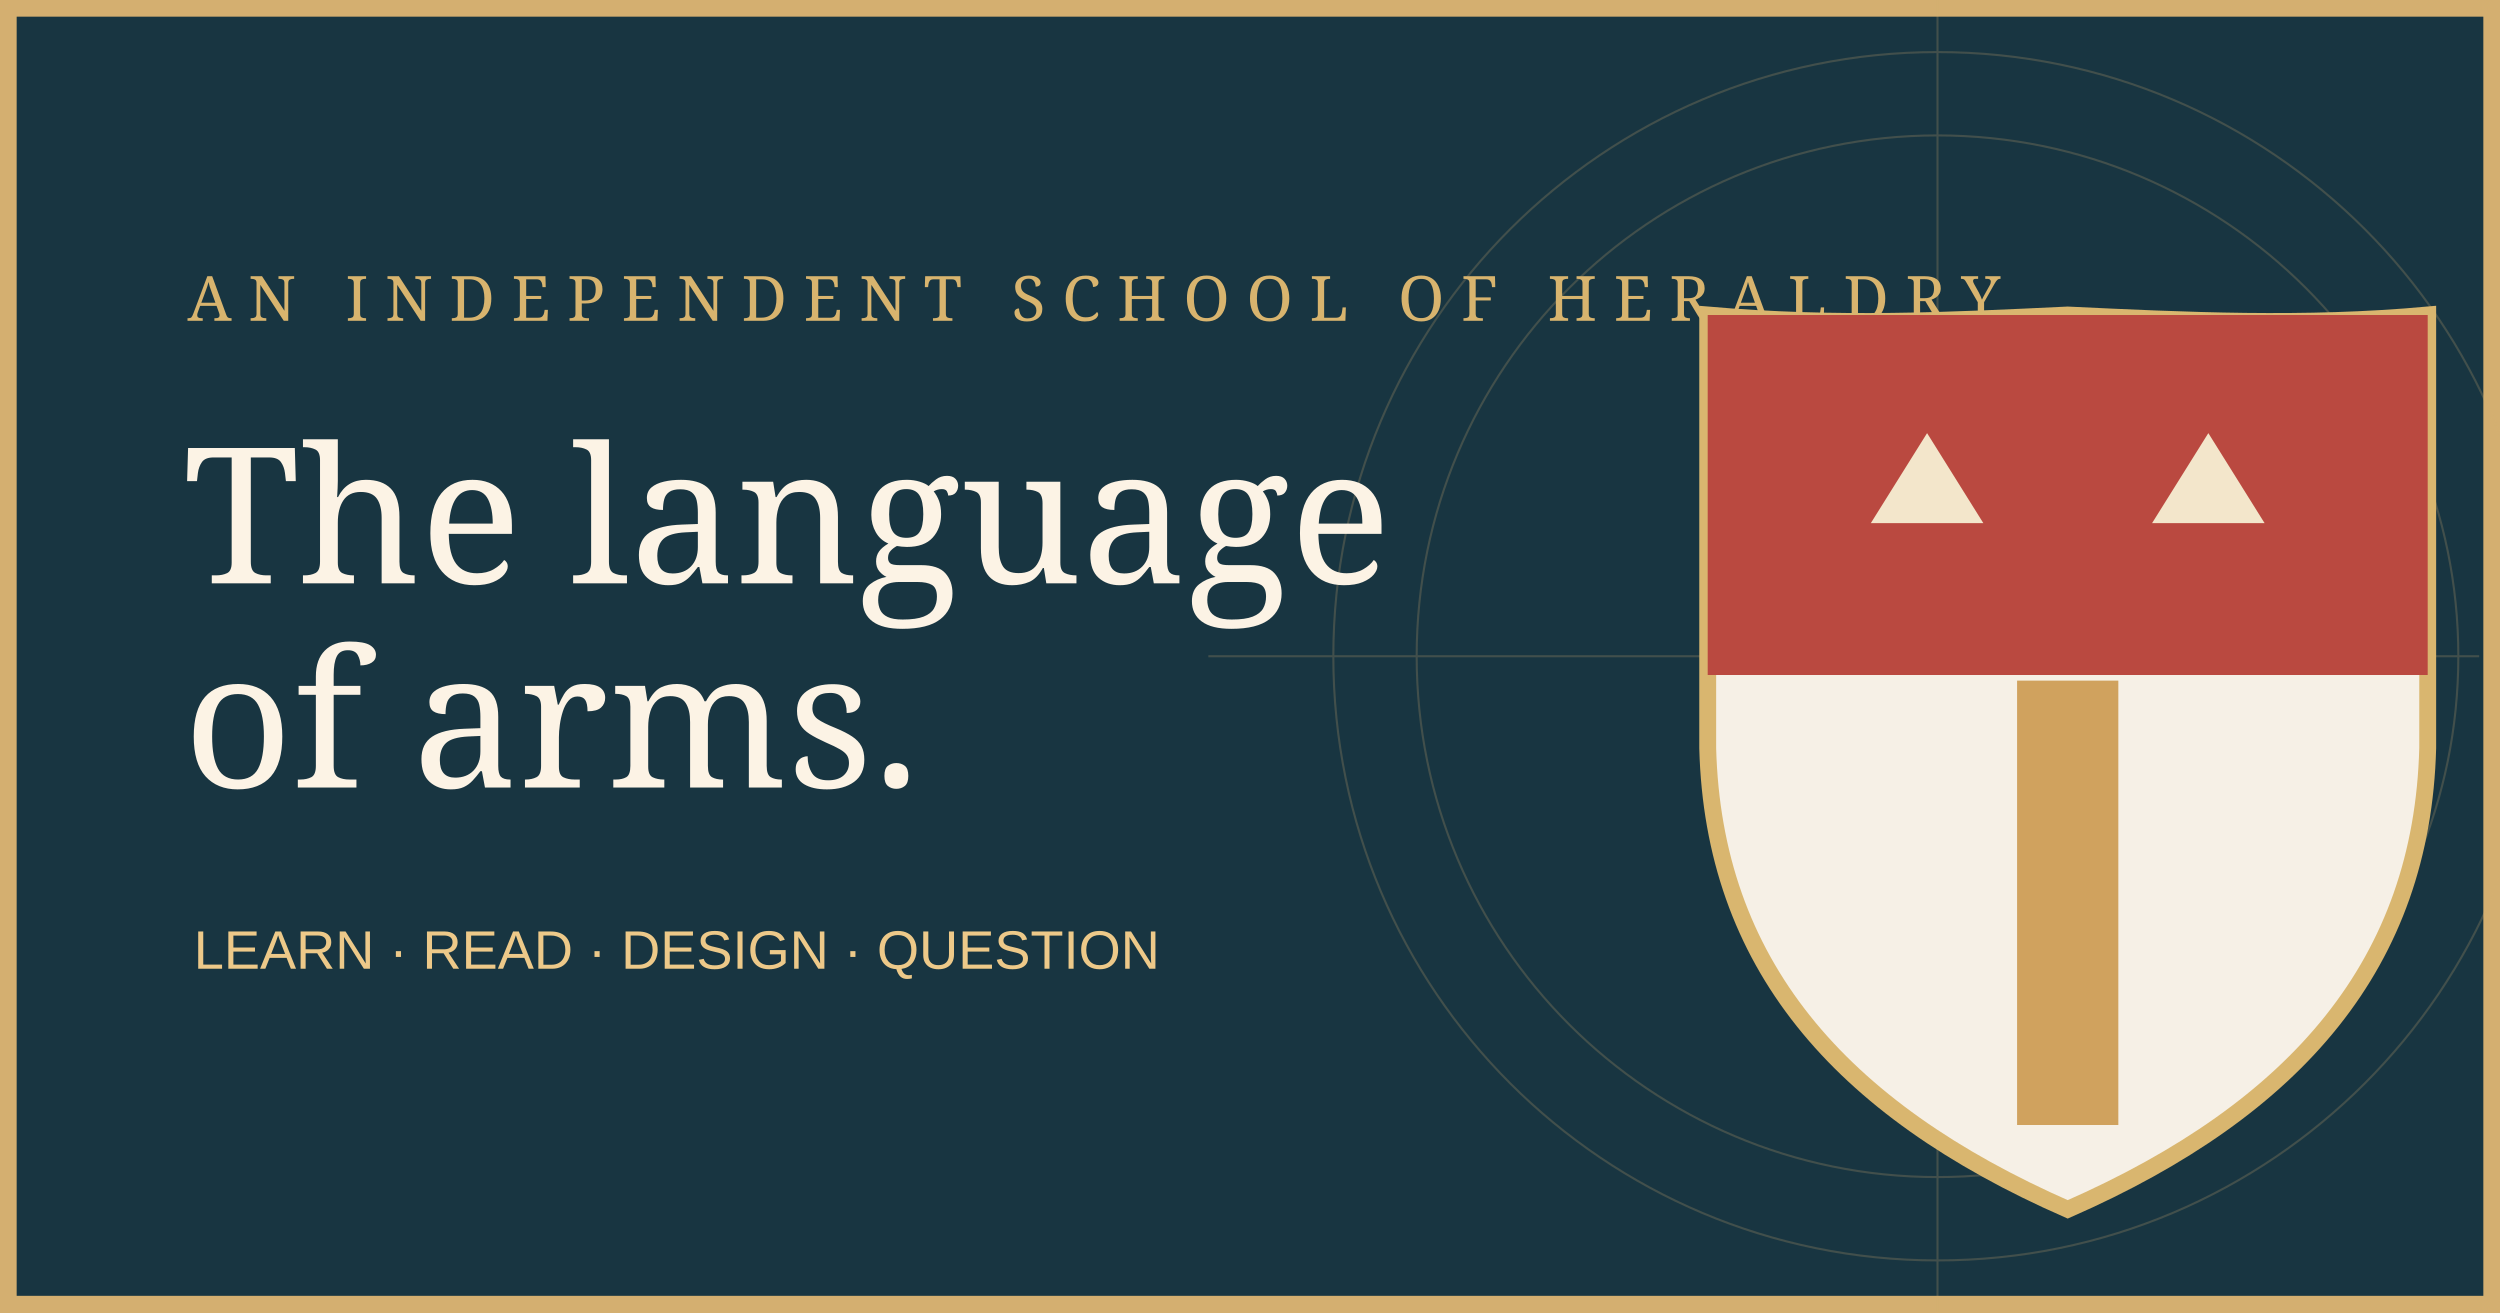
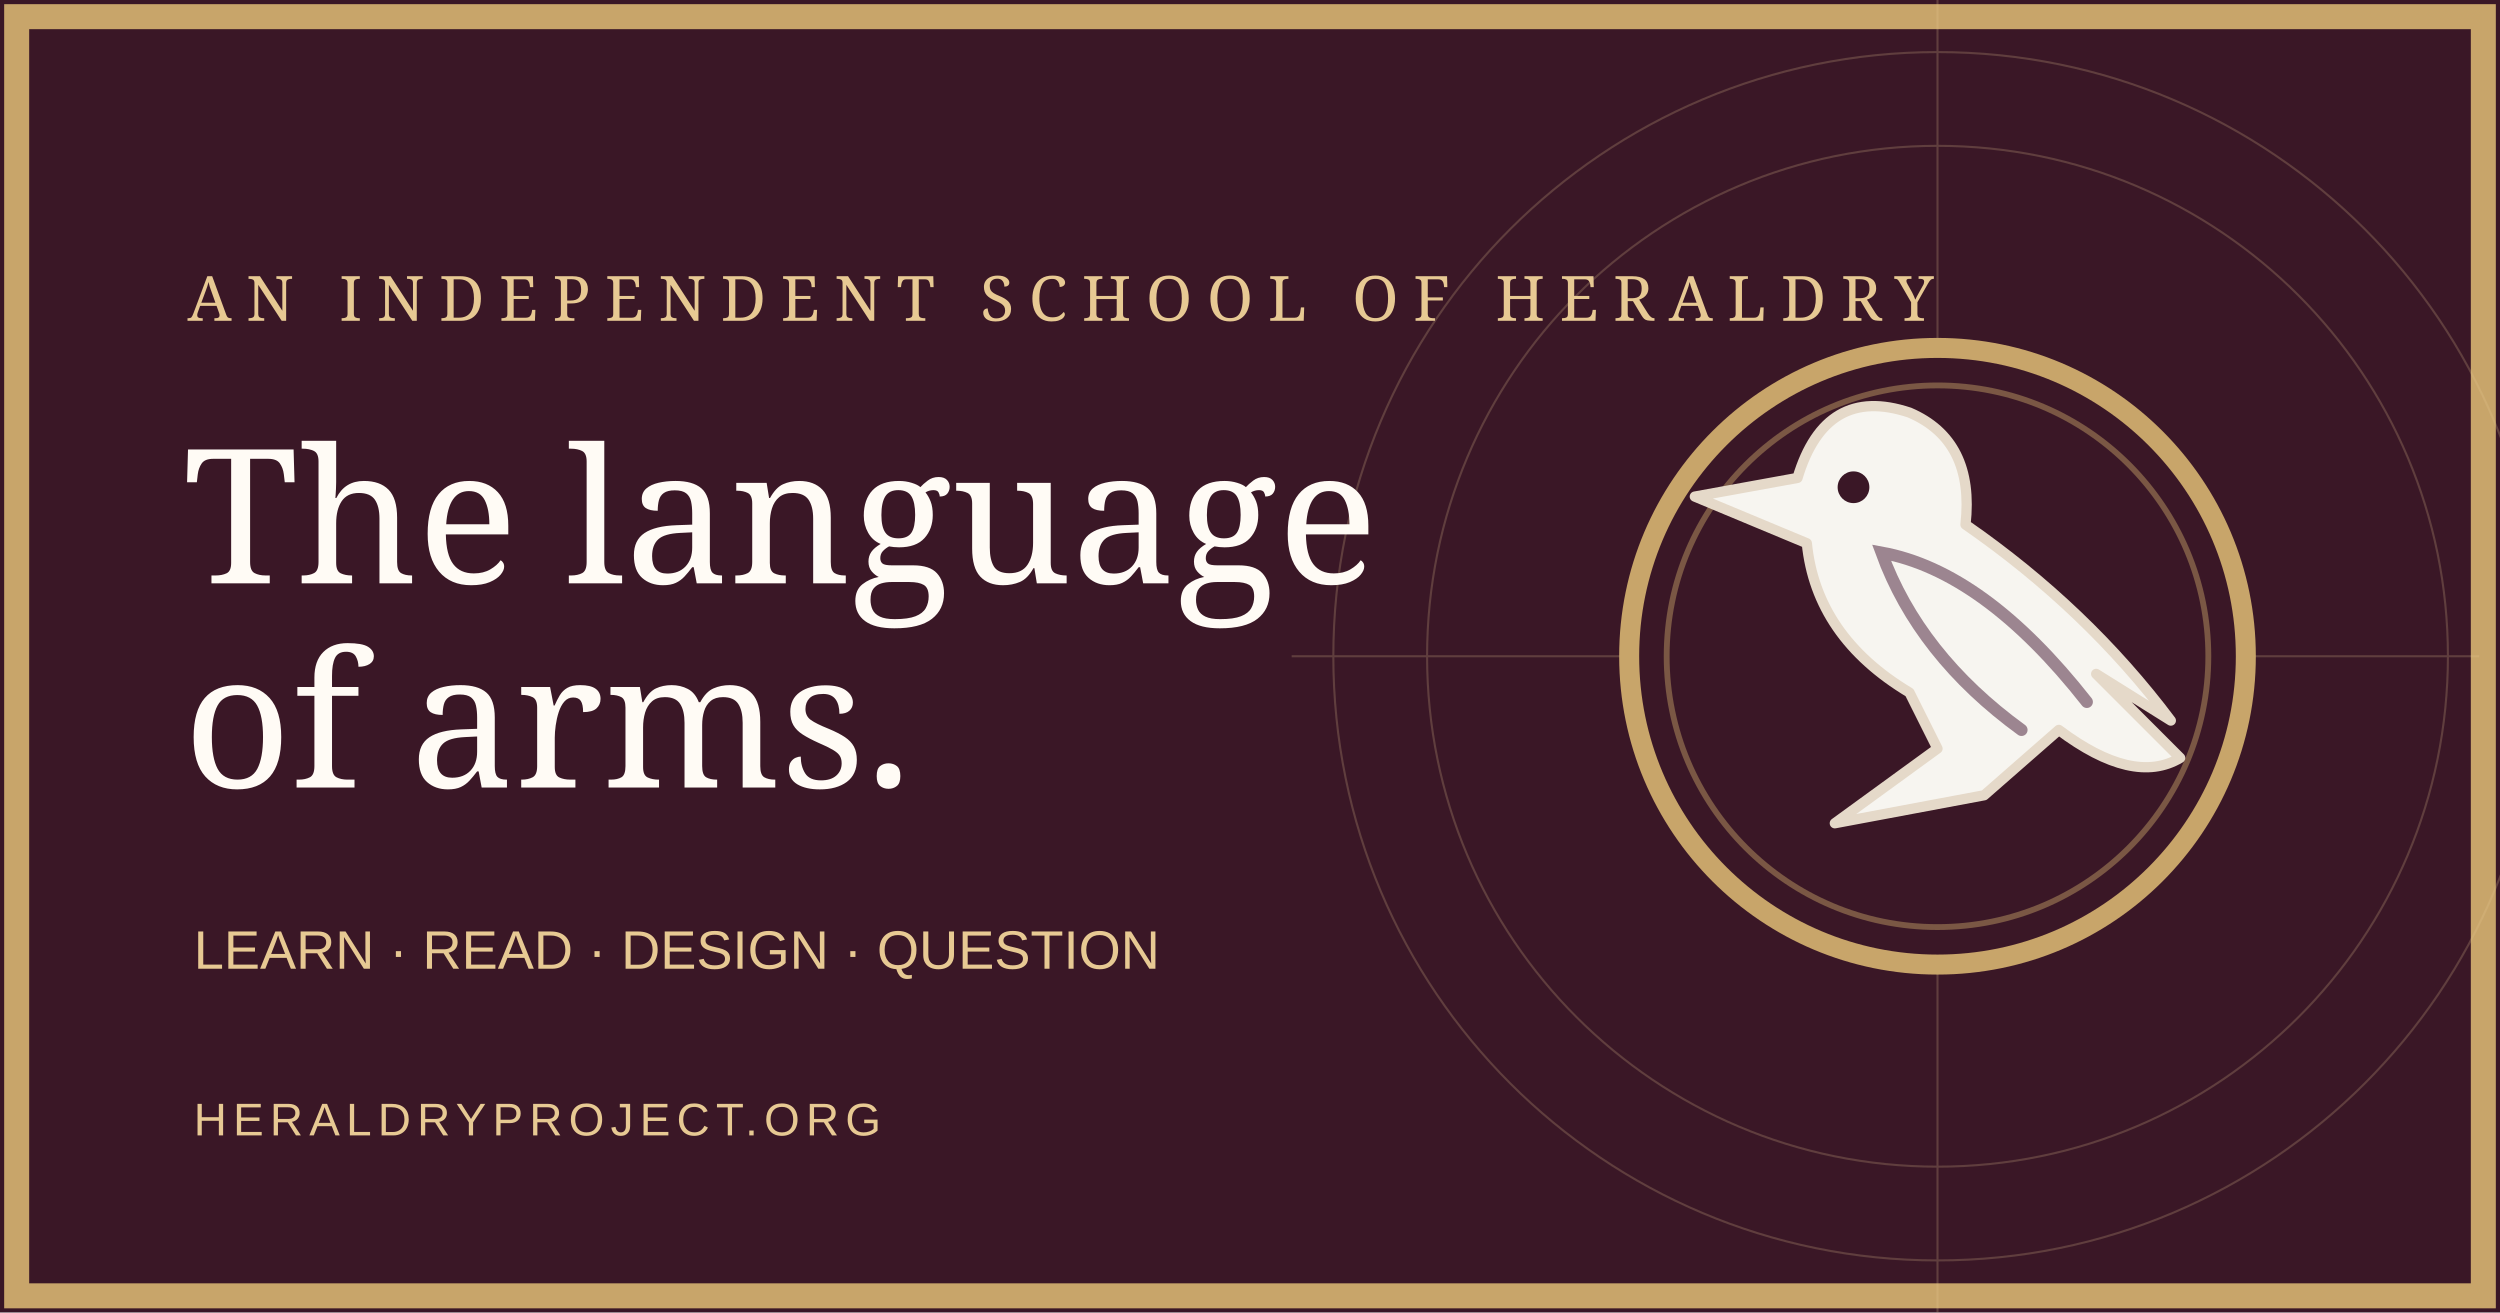
- <svg xmlns="http://www.w3.org/2000/svg" viewBox="0 0 1200 630" role="img">
-   <rect width="1200" height="630" fill="#183541" />
-   <path d="M0 0H1200V630H0Z" stroke="#d4af70" stroke-width="16" fill="none" />
-   <g opacity=".22" stroke="#d4af70" fill="none">
-     <circle cx="930" cy="315" r="250" />
+ <svg xmlns="http://www.w3.org/2000/svg" viewBox="0 0 1200 630" role="img" aria-label="The Heraldry Project: the language of arms. An Argent martlet on an oxblood roundel.">
+   <rect width="1200" height="630" fill="#3a1726" />
+   <path d="M8 8H1192V622H8Z" stroke="#c8a56a" stroke-width="12" fill="none" />
+   <g opacity=".22" stroke="#e7c993" fill="none">
+     <circle cx="930" cy="315" r="245" />
    <circle cx="930" cy="315" r="290" />
-     <path d="M580 315H1190M930 0V630" />
+     <path d="M620 315H1190M930 0V630" />
  </g>
-   <text x="90" y="154" fill="#d8b46e" font-family="Georgia,serif" font-size="30" letter-spacing="8">AN INDEPENDENT SCHOOL OF HERALDRY</text>
-   <text x="88" y="280" fill="#fcf3e5" font-family="Georgia,serif" font-size="91">The language</text>
-   <text x="88" y="378" fill="#fcf3e5" font-family="Georgia,serif" font-size="91">of arms.</text>
-   <text x="93" y="465" fill="#edc989" font-family="Arial,sans-serif" font-size="26">LEARN · READ · DESIGN · QUESTION</text>
-   <g transform="translate(790 135) scale(2.7)">
-     <path d="M11 6C34 8 54 7 75 6C96 7 117 8 139 6V83C138 121 116 147 75 165C34 147 12 121 11 83Z" fill="#f6f0e6" stroke="#d9b66f" stroke-width="3" />
-     <path d="M11 6V70H139V6Z" fill="#ba4940" />
-     <path d="M75 71V150" stroke="#d0a25e" stroke-width="18" />
-     <path d="M50 27l-10 16h20zM100 27L90 43h20z" fill="#f3e6cb" />
+   <text x="90" y="154" fill="#e7c993" font-family="Georgia,serif" font-size="30" letter-spacing="7">AN INDEPENDENT SCHOOL OF HERALDRY</text>
+   <text x="88" y="280" fill="#fffbf5" font-family="Georgia,serif" font-size="90">The language</text>
+   <text x="88" y="378" fill="#fffbf5" font-family="Georgia,serif" font-size="90">of arms.</text>
+   <text x="93" y="465" fill="#e7c993" font-family="Arial,sans-serif" font-size="26">LEARN · READ · DESIGN · QUESTION</text>
+   <text x="93" y="545" fill="#e7c993" font-family="Arial,sans-serif" font-size="22" letter-spacing="3">HERALDRYPROJECT.ORG</text>
+   <g transform="translate(770 155) scale(4)">
+     <circle cx="40" cy="40" r="37" fill="#3a1726" stroke="#c8a56a" stroke-width="2.4" />
+     <circle cx="40" cy="40" r="32.5" fill="none" stroke="#c8a56a" stroke-opacity=".45" stroke-width=".7" />
+     <g transform="translate(40 41) scale(-1.12 1.12)">
+       <path d="M-25 6Q-16-6-3-15Q-4-24 3-27Q12-30 15-20L26-18 14-13Q13-3 3 3L0 9 11 17-5 14-13 7Q-21 13-26 10L-17 1Z" fill="#f7f5f0" stroke="#e5d9c9" stroke-width="1.1" stroke-linejoin="round" />
+       <path d="M-16 4Q-5-10 6-12Q2-1-9 7" fill="none" stroke="#9c8590" stroke-width="1.3" stroke-linecap="round" />
+       <circle cx="9" cy="-19" r="1.7" fill="#3a1726" />
+     </g>
  </g>
</svg>
